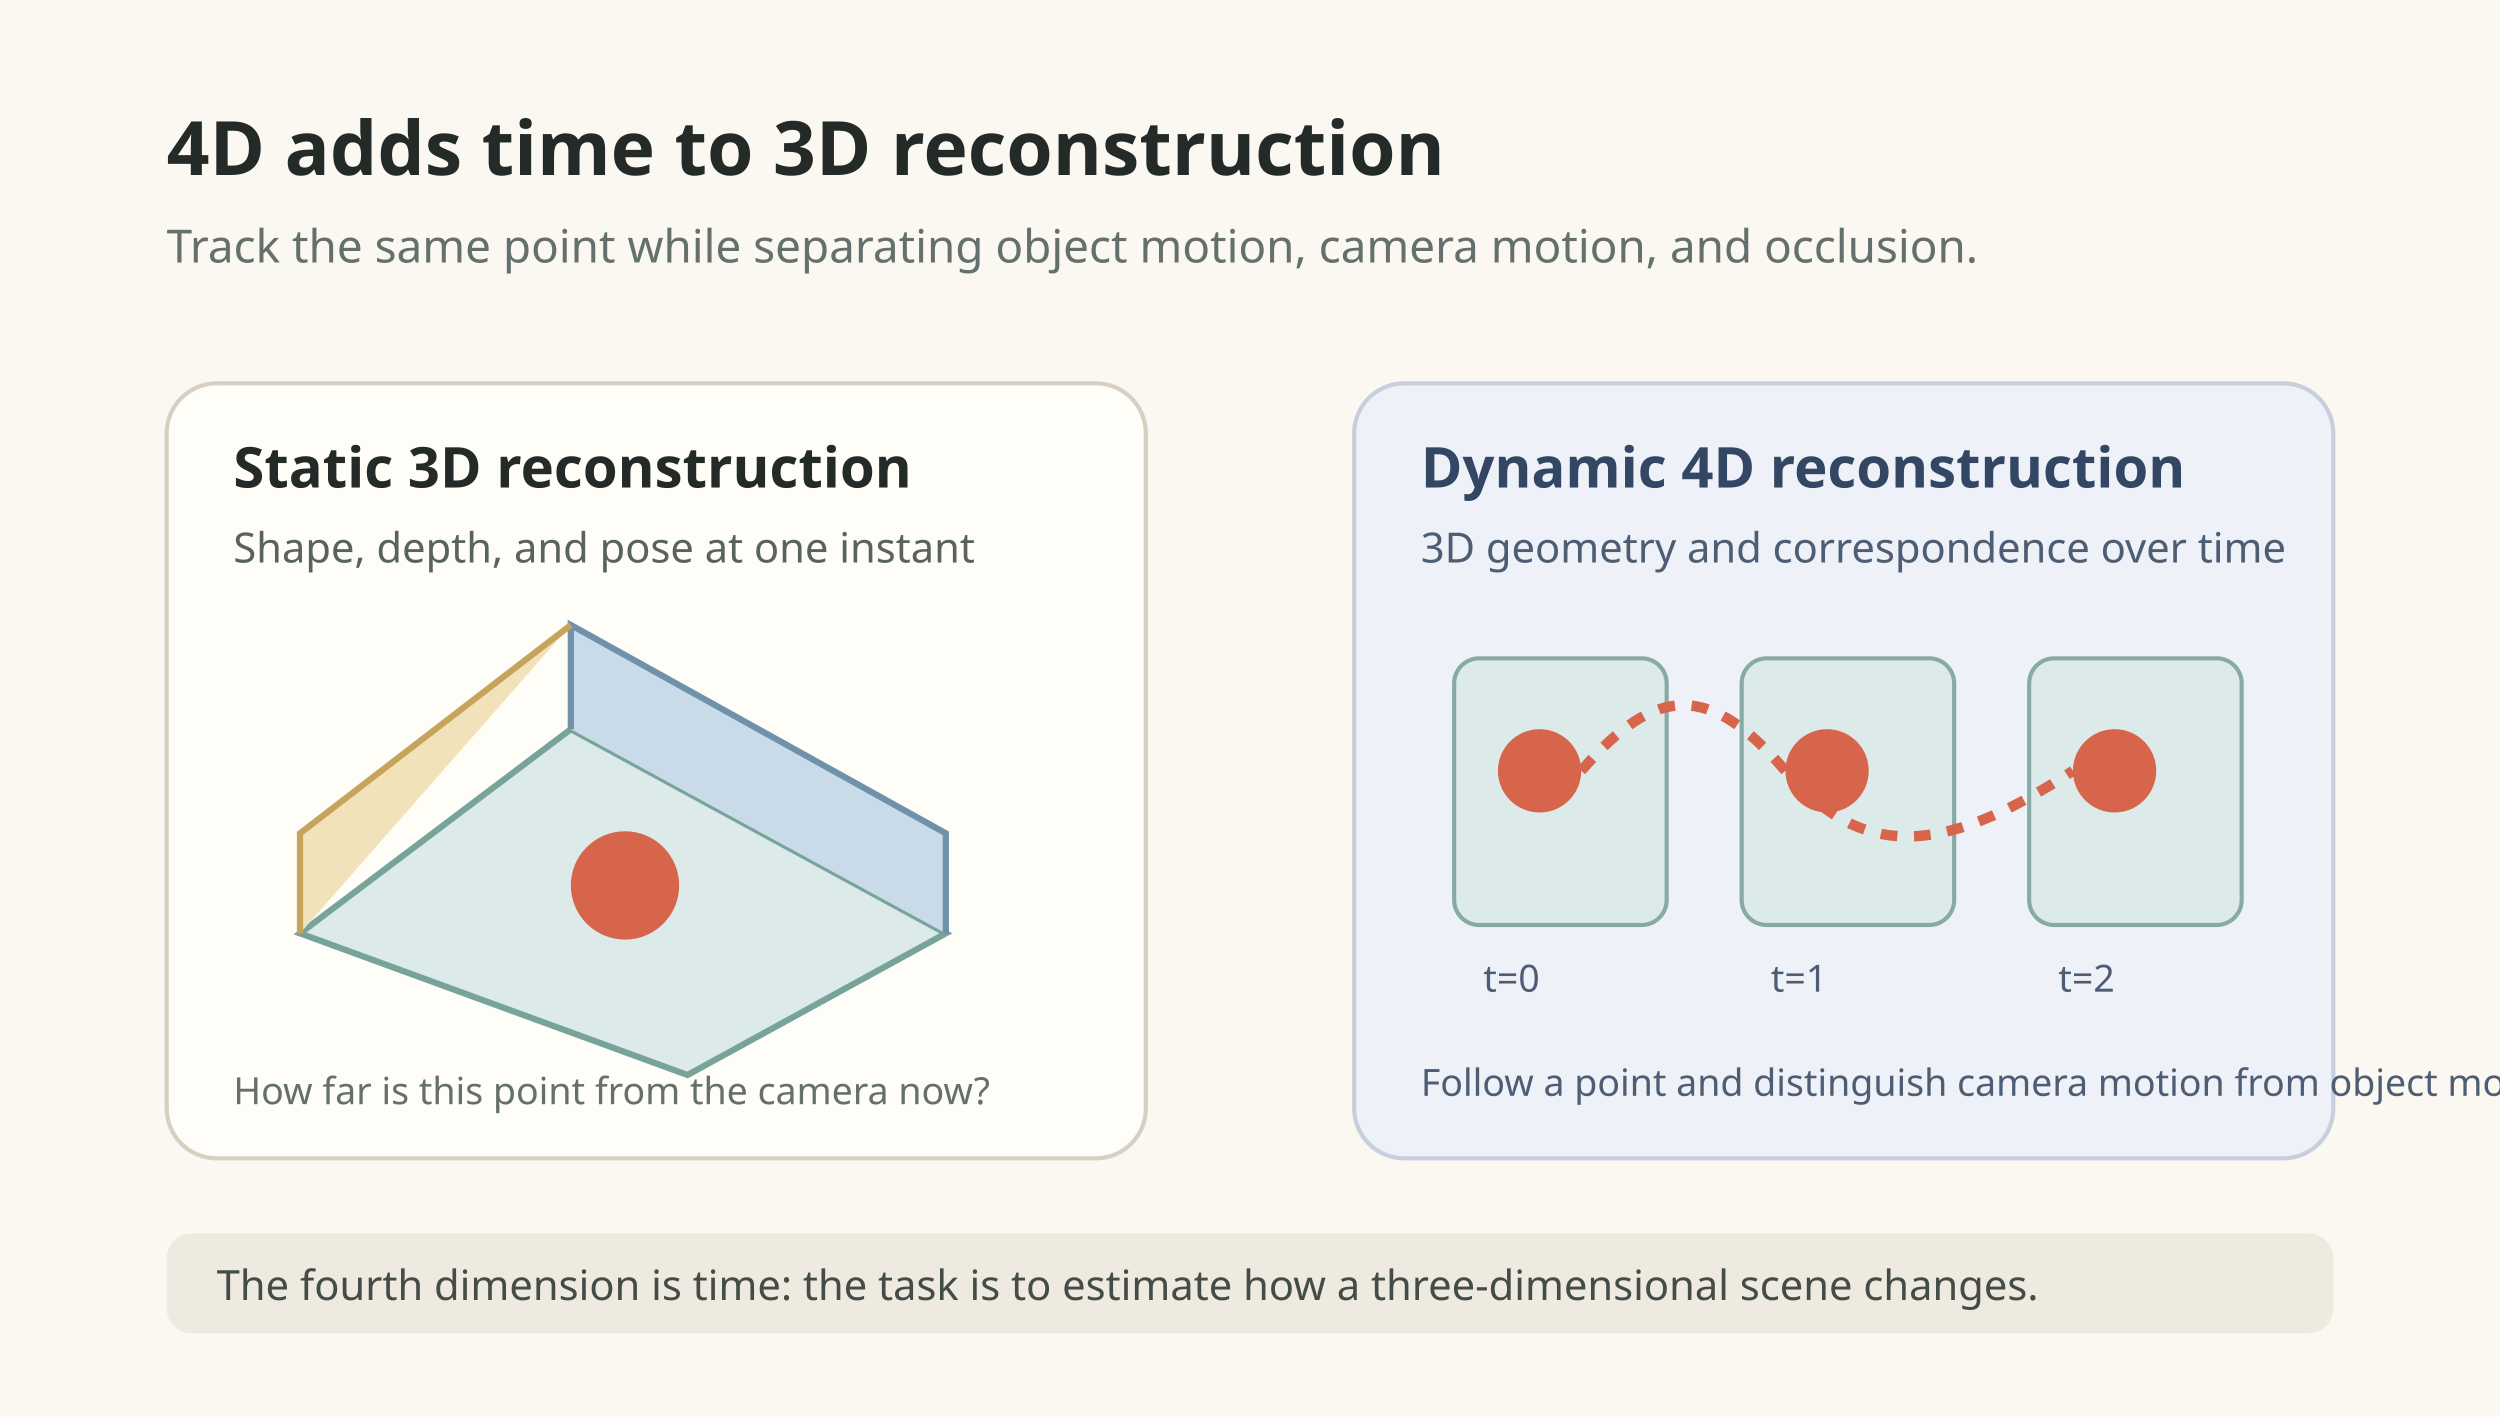
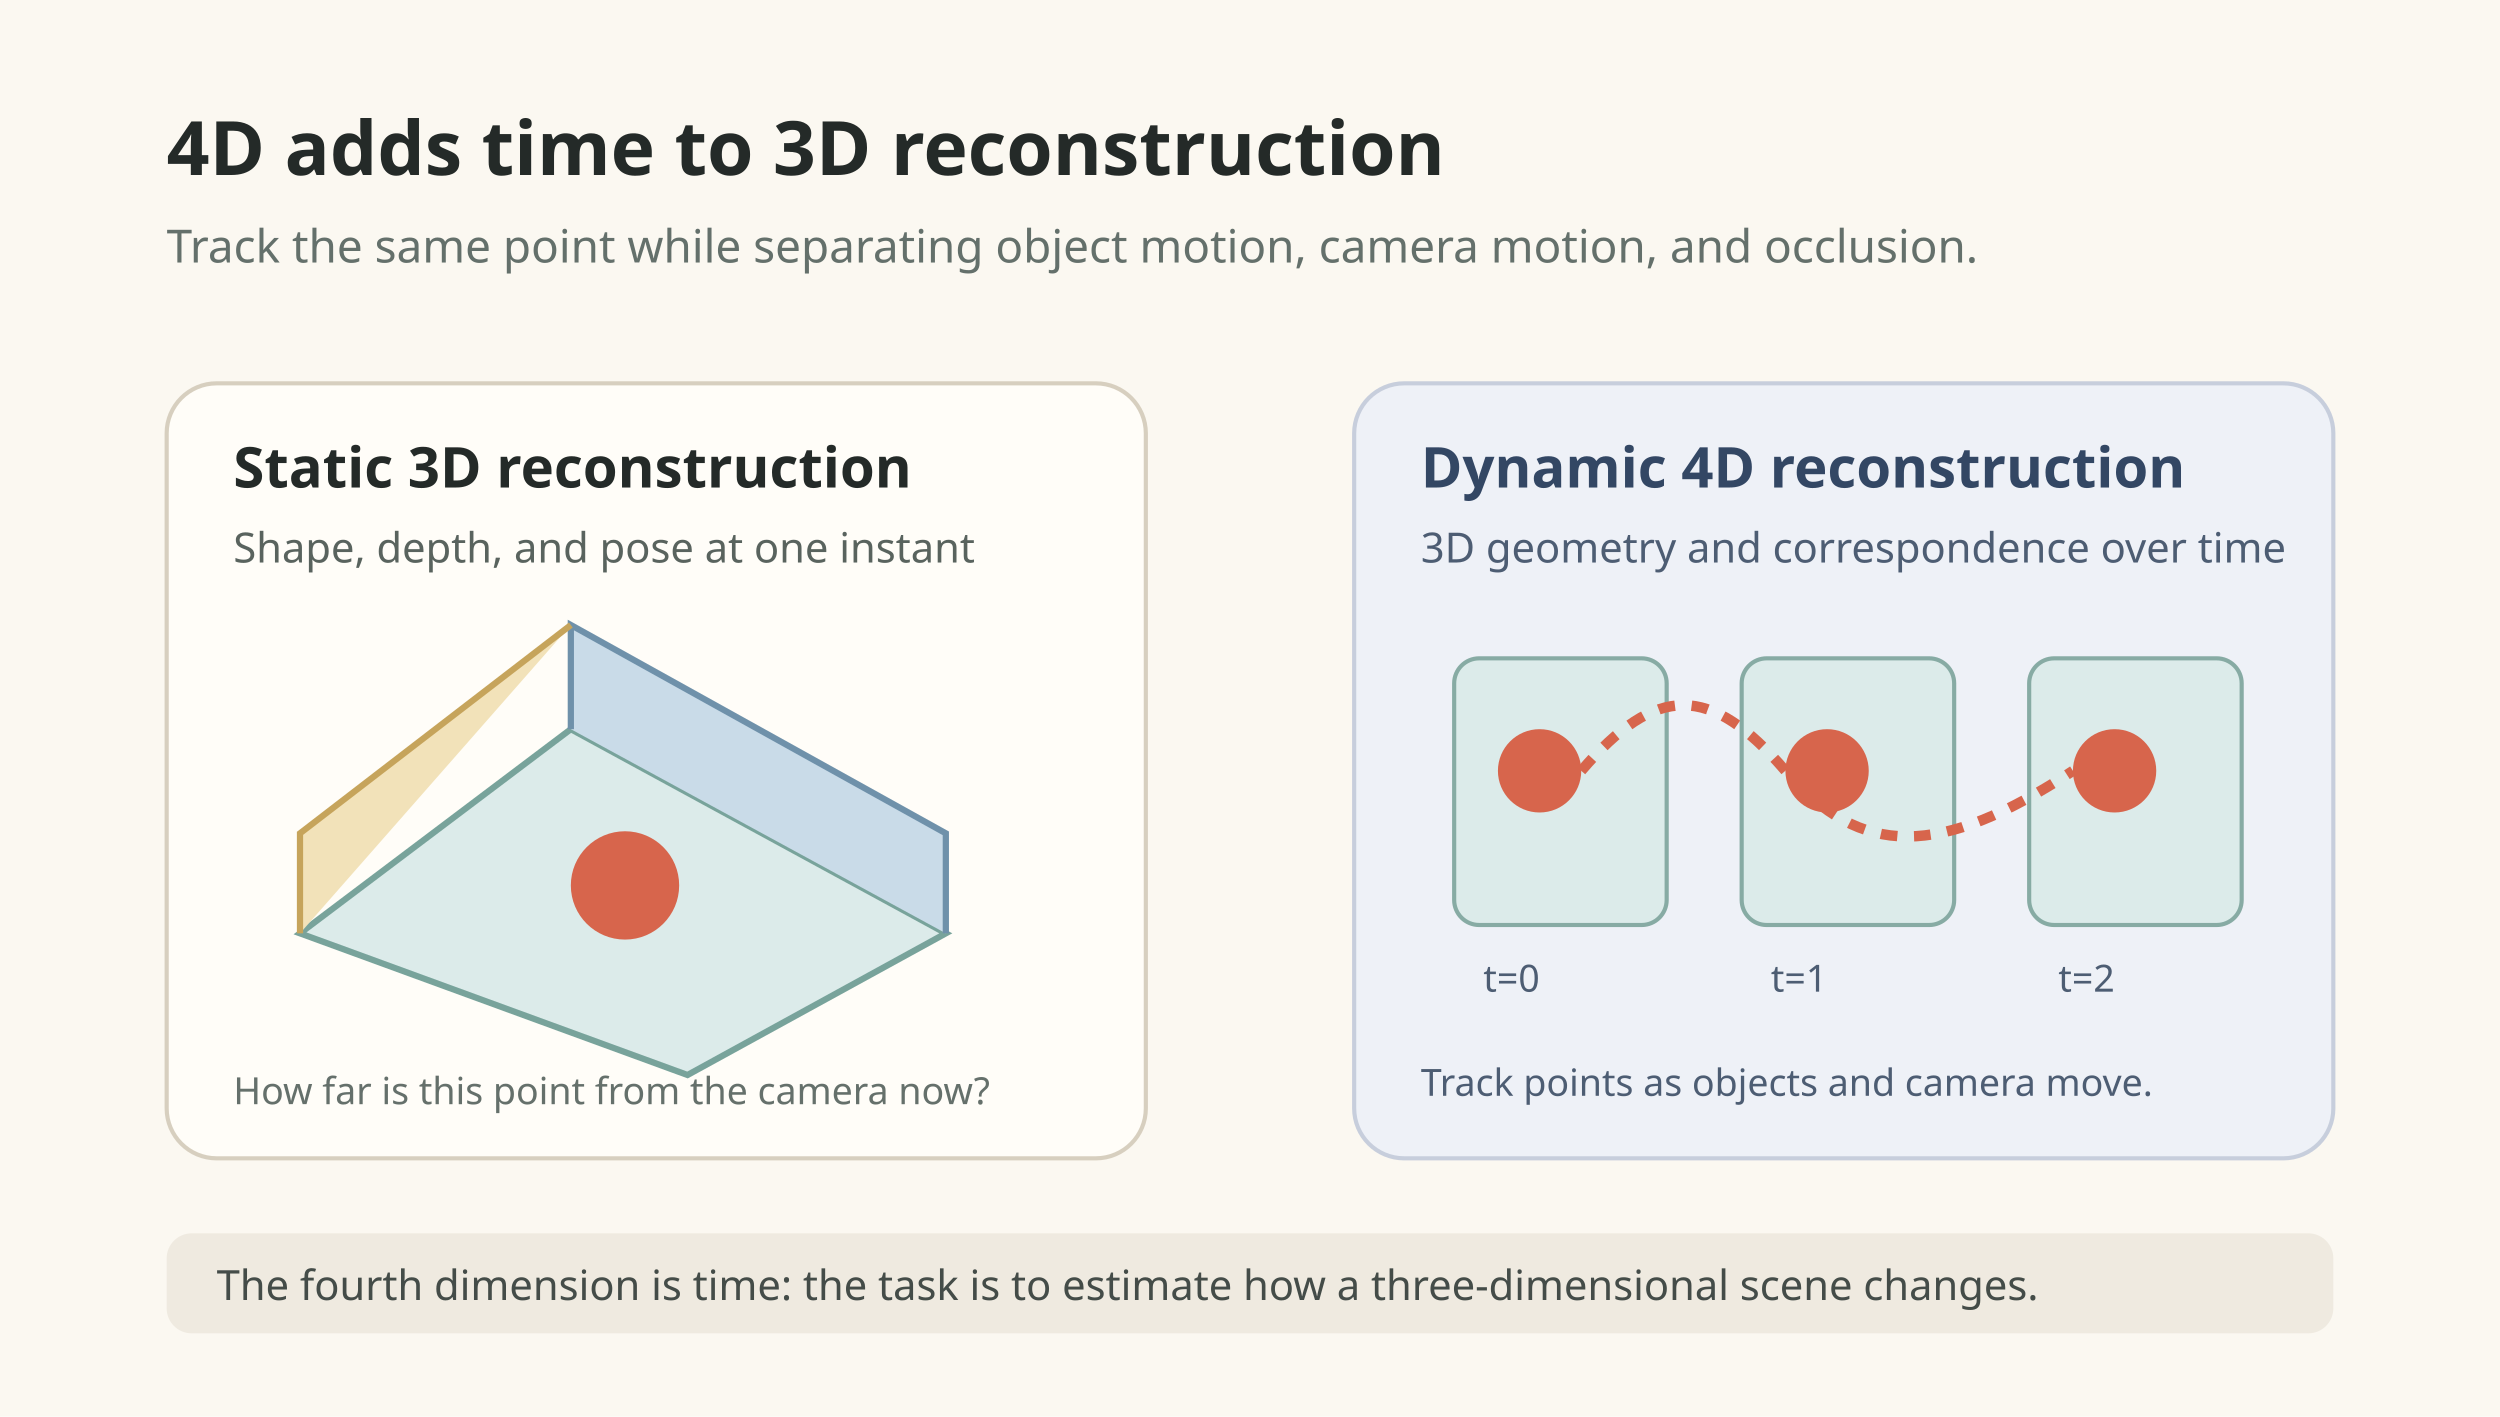
<svg xmlns="http://www.w3.org/2000/svg" viewBox="0 0 1200 680" role="img" aria-labelledby="title desc">
  <rect width="1200" height="680" fill="#fbf8f1" />
  <text x="80" y="84" fill="#242a28" font-family="system-ui, sans-serif" font-size="36" font-weight="750">4D adds time to 3D reconstruction</text>
  <text x="80" y="126" fill="#64706b" font-family="system-ui, sans-serif" font-size="22">Track the same point while separating object motion, camera motion, and occlusion.</text>
  <rect x="80" y="184" width="470" height="372" rx="24" fill="#fffdf8" stroke="#d7cfbf" stroke-width="2" />
  <text x="112" y="234" fill="#242a28" font-family="system-ui, sans-serif" font-size="27" font-weight="750">Static 3D reconstruction</text>
  <text x="112" y="270" fill="#59635e" font-family="system-ui, sans-serif" font-size="20">Shape, depth, and pose at one instant</text>
  <path d="M144 448 L274 350 L454 448 L330 516 Z" fill="#dcebea" stroke="#78a39b" stroke-width="3" />
  <path d="M274 350 L274 300 L454 400 L454 448" fill="#c9dbe8" stroke="#6f91aa" stroke-width="3" />
  <path d="M144 448 L144 400 L274 300" fill="#f2e2b9" stroke="#c6a45b" stroke-width="3" />
  <circle cx="300" cy="425" r="26" fill="#d7654c" />
  <text x="112" y="530" fill="#65706b" font-family="system-ui, sans-serif" font-size="18">How far is this point from the camera now?</text>
  <rect x="650" y="184" width="470" height="372" rx="24" fill="#eef1f7" stroke="#c7cedc" stroke-width="2" />
  <text x="682" y="234" fill="#334764" font-family="system-ui, sans-serif" font-size="27" font-weight="750">Dynamic 4D reconstruction</text>
  <text x="682" y="270" fill="#4d5d73" font-family="system-ui, sans-serif" font-size="20">3D geometry and correspondence over time</text>
  <rect x="698" y="316" width="102" height="128" rx="12" fill="#dcebea" stroke="#87aba4" stroke-width="2" />
  <circle cx="739" cy="370" r="20" fill="#d7654c" />
  <text x="712" y="476" fill="#4d5d73" font-family="system-ui, sans-serif" font-size="18">t=0</text>
  <rect x="836" y="316" width="102" height="128" rx="12" fill="#dcebea" stroke="#87aba4" stroke-width="2" />
  <circle cx="877" cy="370" r="20" fill="#d7654c" />
  <text x="850" y="476" fill="#4d5d73" font-family="system-ui, sans-serif" font-size="18">t=1</text>
  <rect x="974" y="316" width="102" height="128" rx="12" fill="#dcebea" stroke="#87aba4" stroke-width="2" />
  <circle cx="1015" cy="370" r="20" fill="#d7654c" />
  <text x="988" y="476" fill="#4d5d73" font-family="system-ui, sans-serif" font-size="18">t=2</text>
  <path d="M759 370 C795 328 821 328 857 370 S931 412 995 370" fill="none" stroke="#d7654c" stroke-width="5" stroke-dasharray="8 8" />
-   <text x="682" y="526" fill="#4d5d73" font-family="system-ui, sans-serif" font-size="18">Follow a point and distinguish camera motion from object motion.</text>
+   <text x="682" y="526" fill="#4d5d73" font-family="system-ui, sans-serif" font-size="18">Track points as objects and camera move.</text>
  <rect x="80" y="592" width="1040" height="48" rx="12" fill="#efeae0" />
  <text x="104" y="624" fill="#444c48" font-family="system-ui, sans-serif" font-size="20">The fourth dimension is time: the task is to estimate how a three-dimensional scene changes.</text>
</svg>
